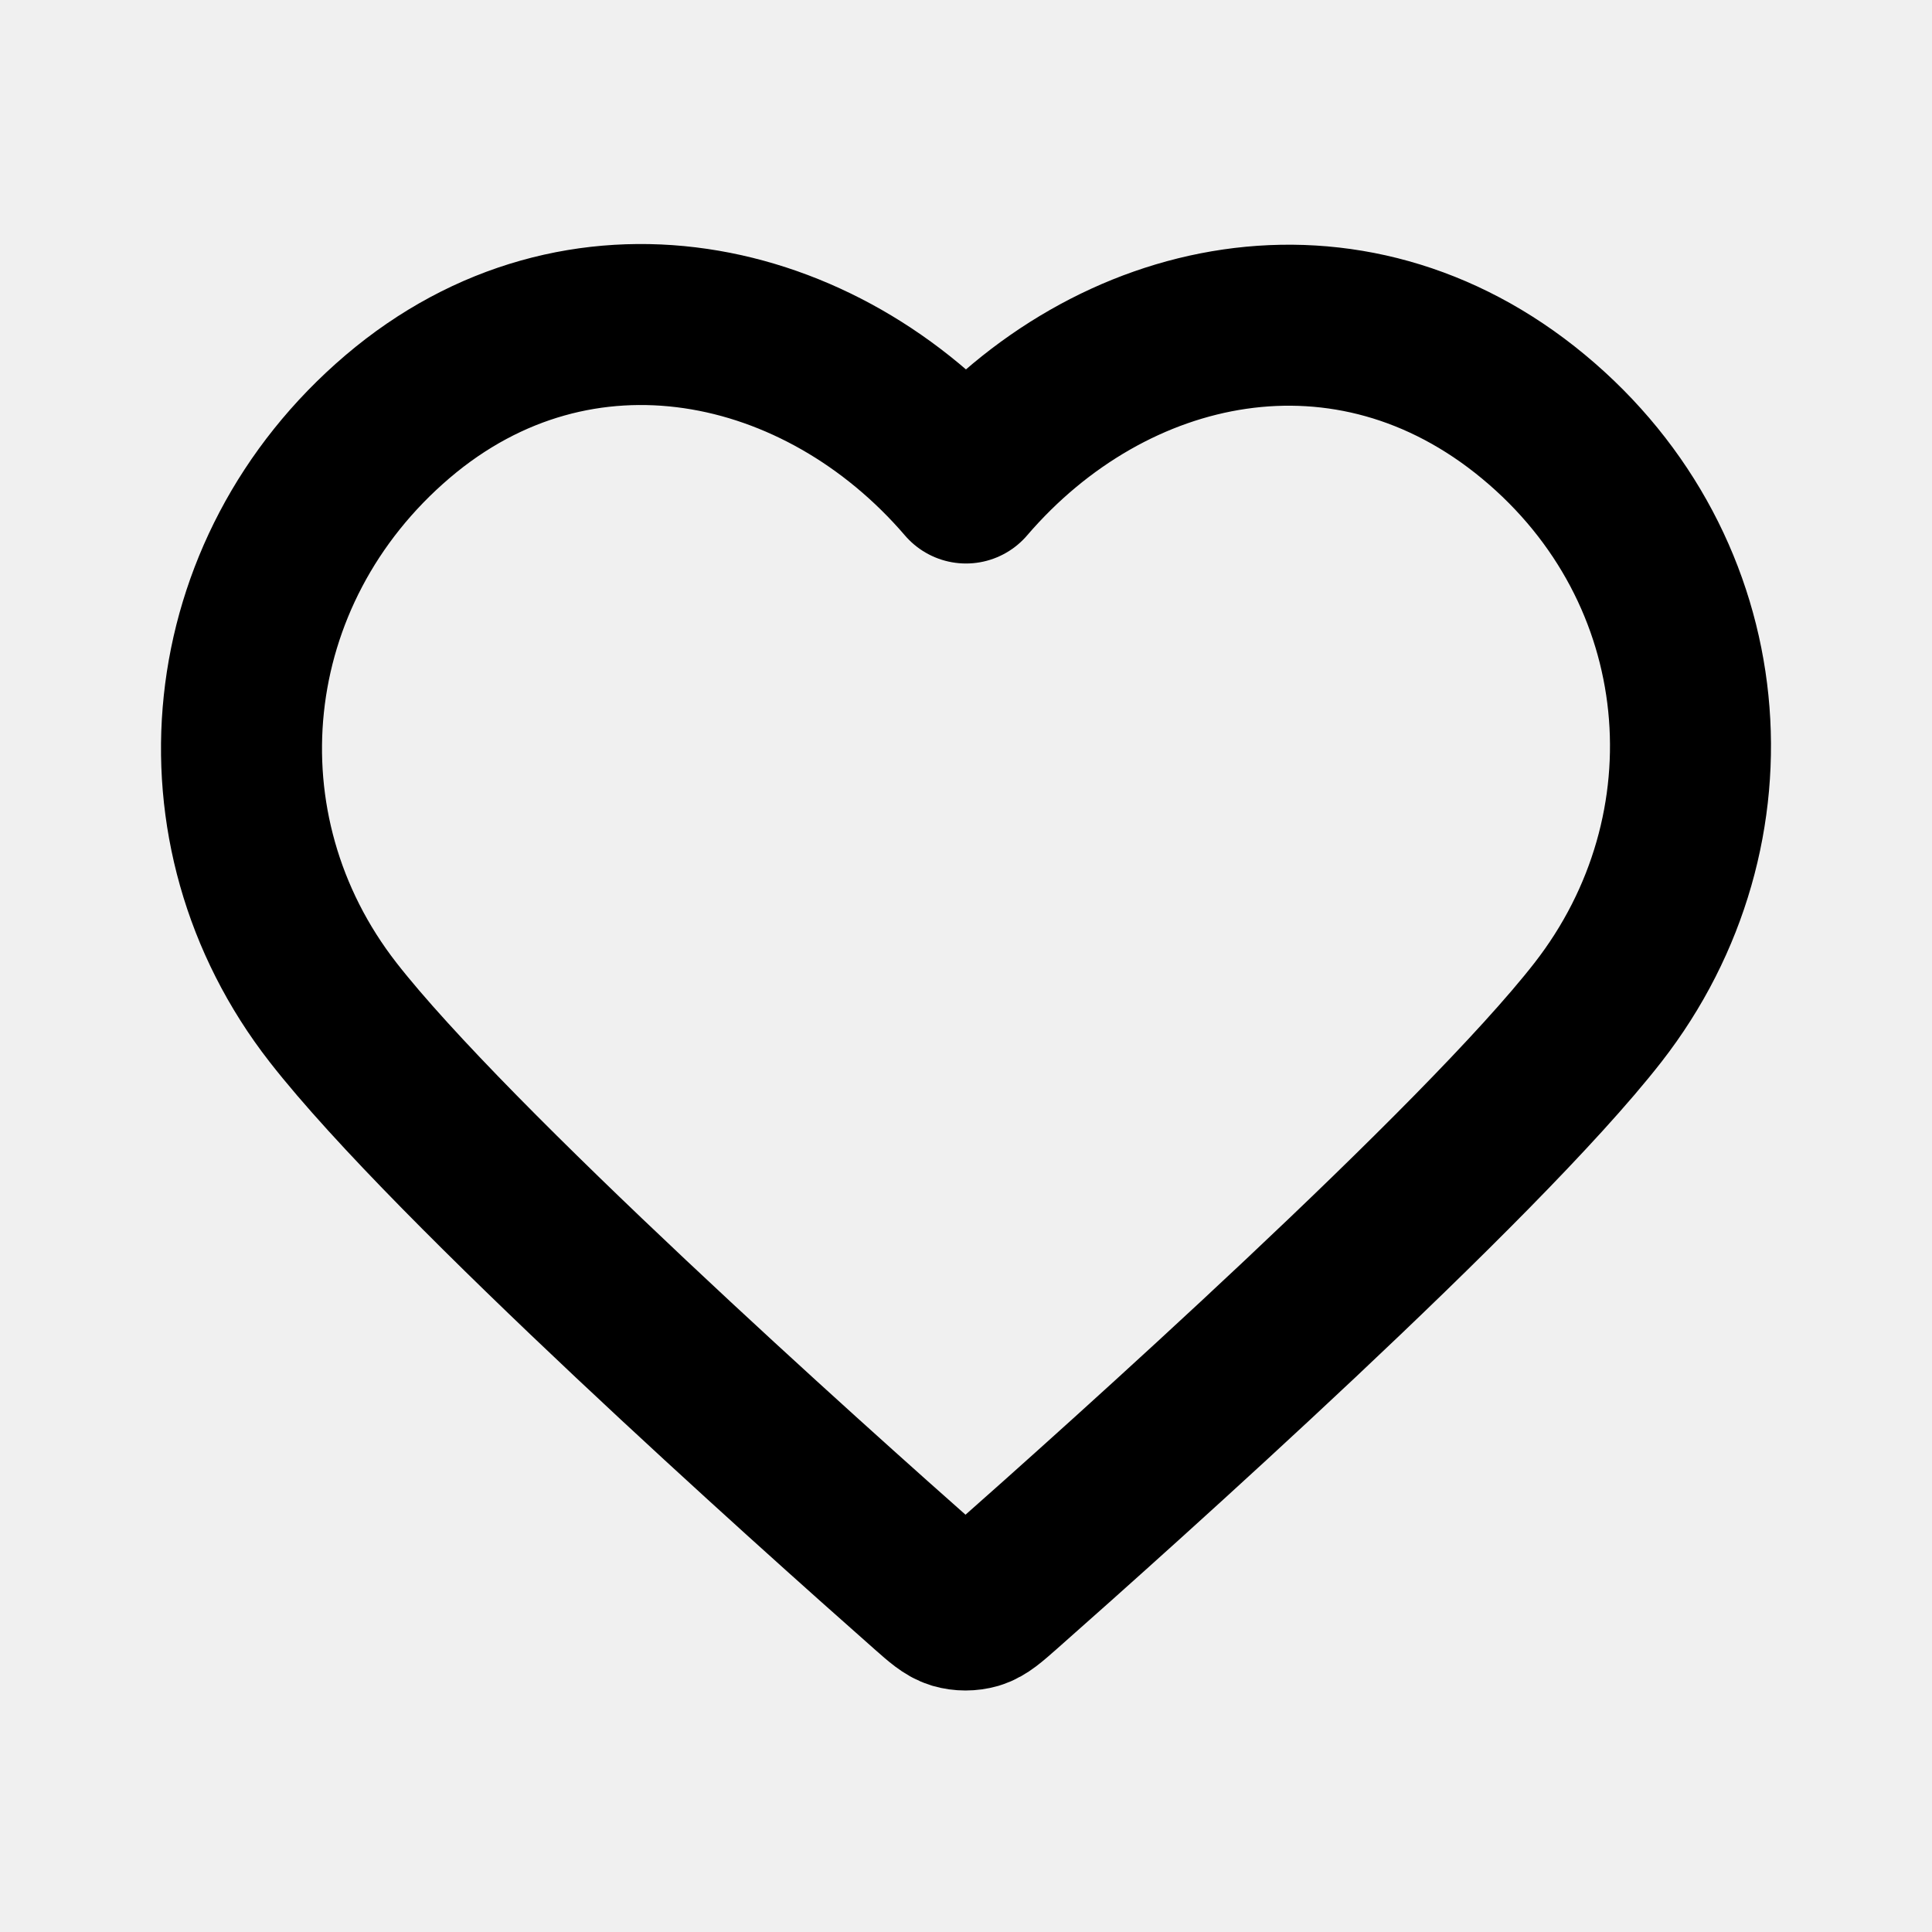
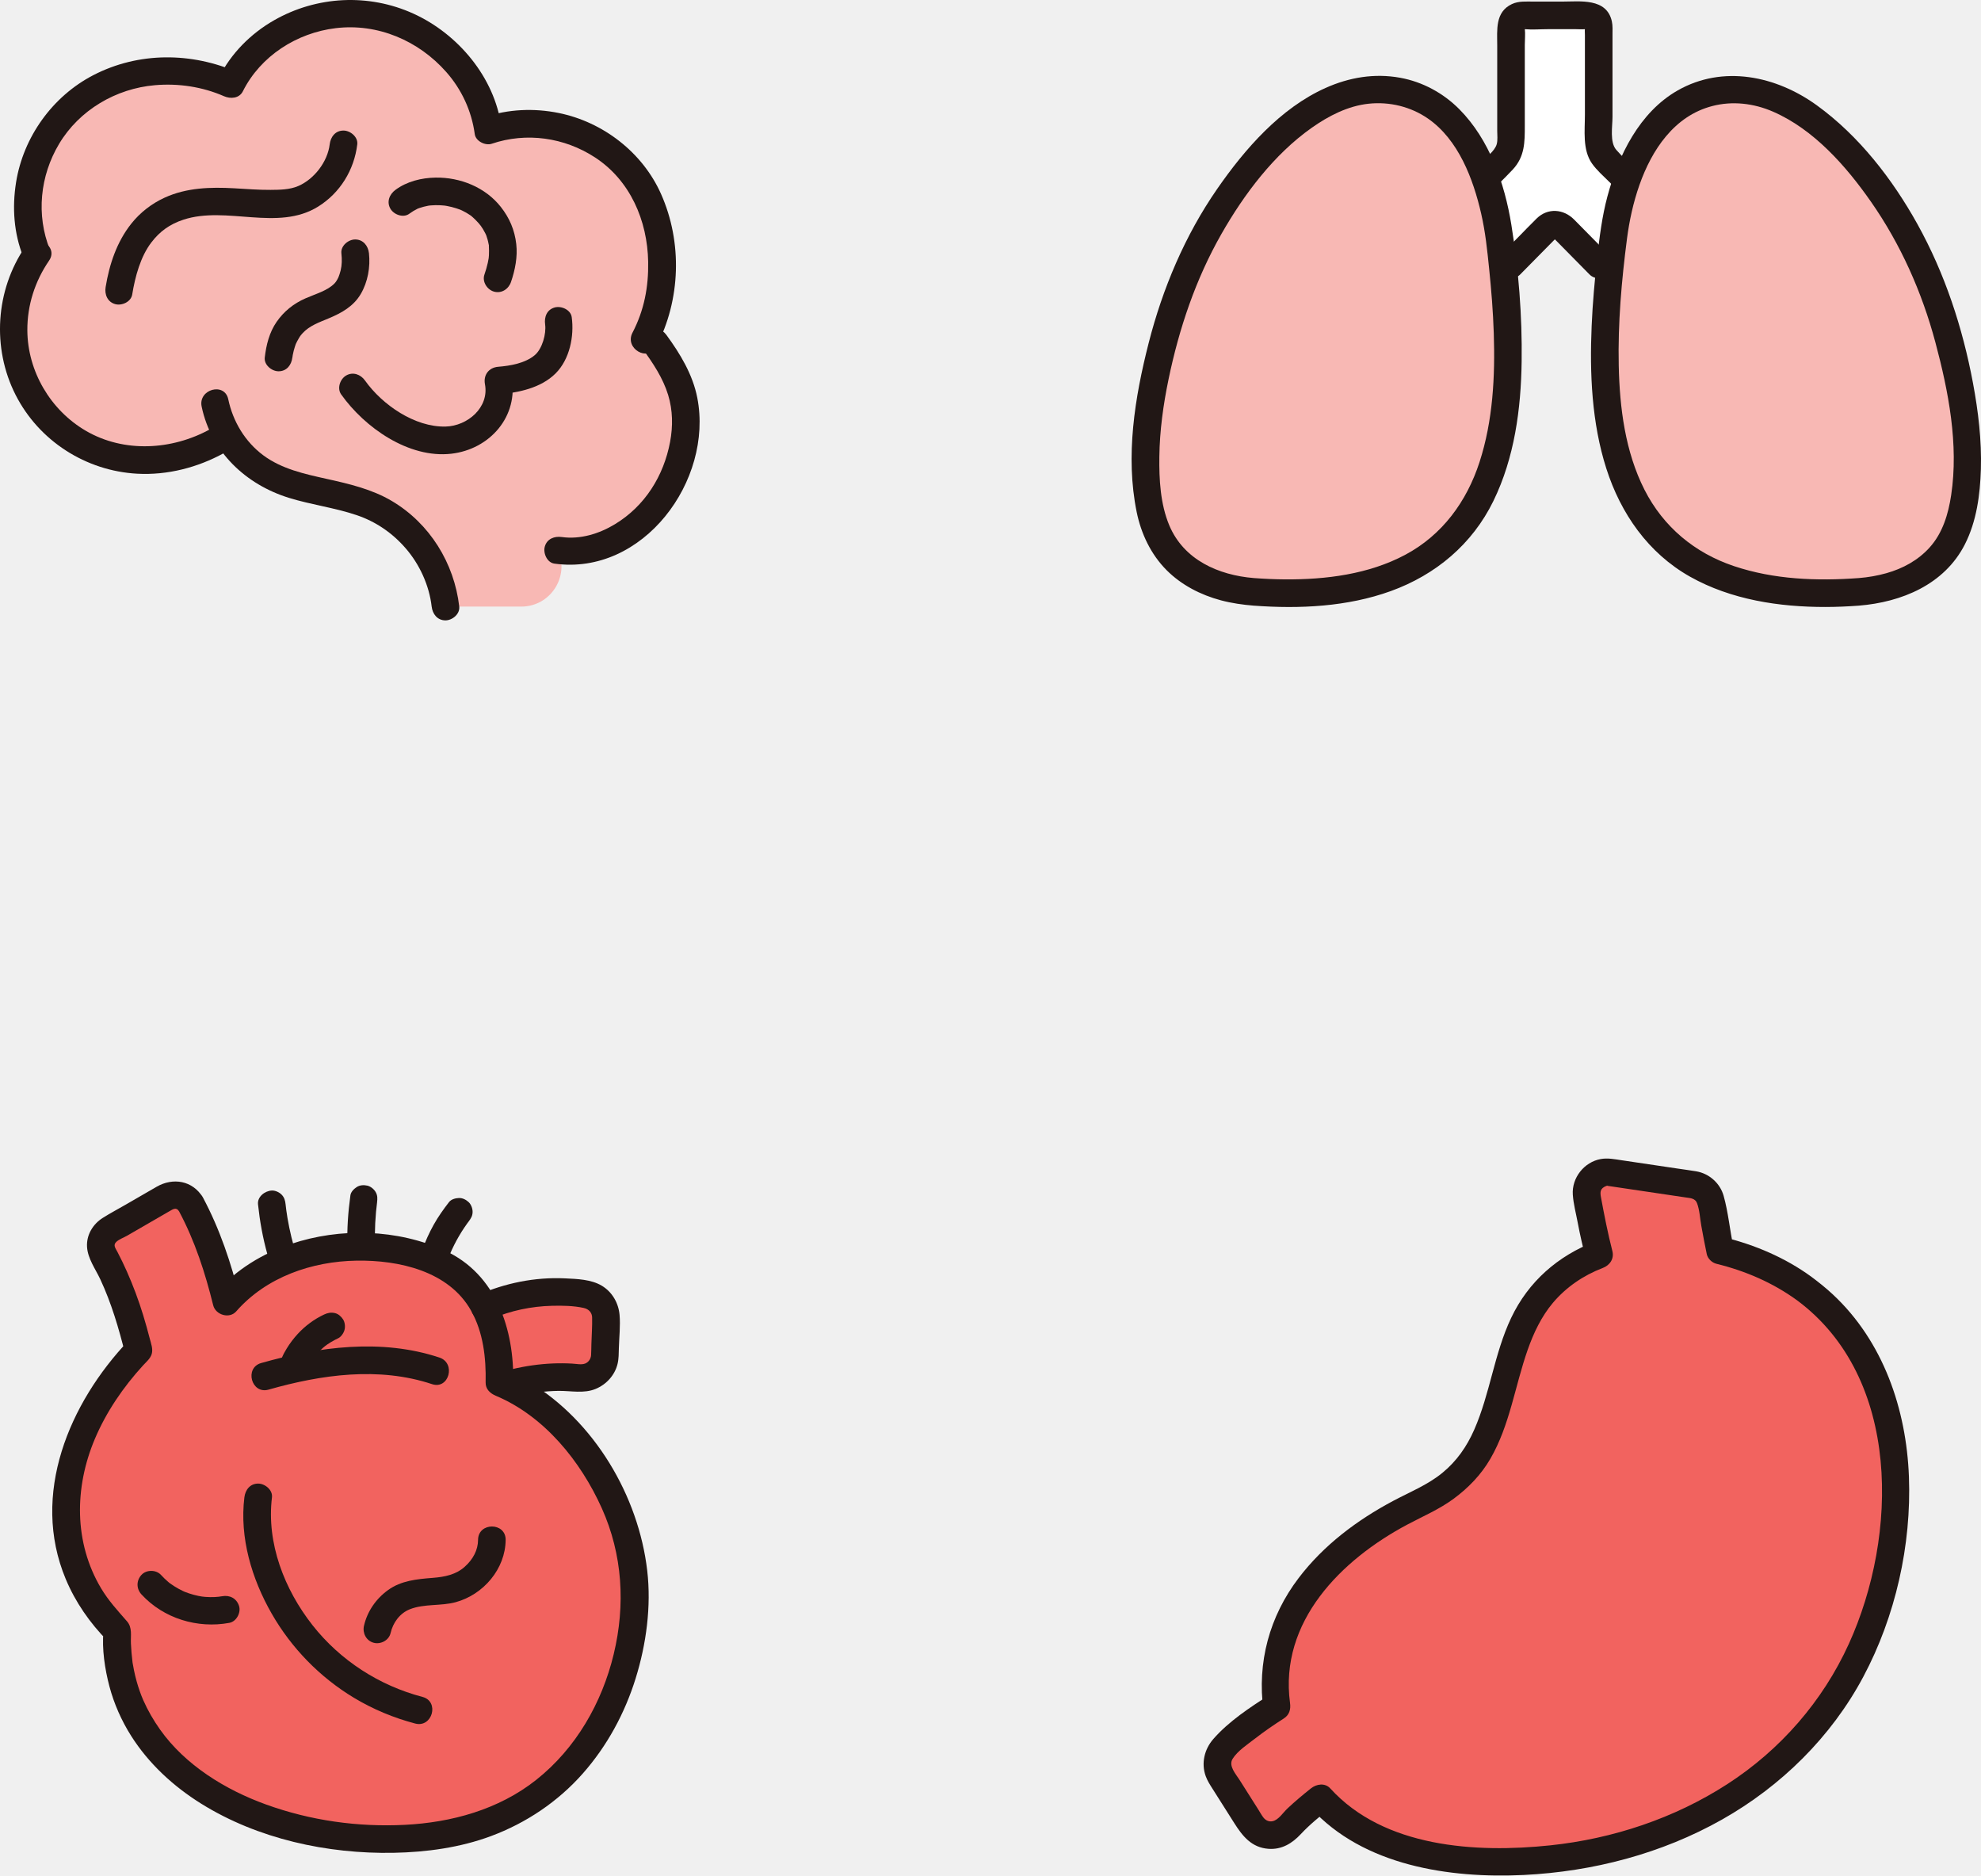
- <svg xmlns="http://www.w3.org/2000/svg" width="800px" height="800px" viewBox="0 0 24 24" fill="none">
-   <path fill-rule="evenodd" clip-rule="evenodd" d="M12 6C10.201 3.903 7.194 3.255 4.939 5.175C2.685 7.096 2.367 10.306 4.138 12.577C5.61 14.465 10.065 18.448 11.525 19.737C11.688 19.881 11.77 19.953 11.865 19.982C11.948 20.006 12.039 20.006 12.123 19.982C12.218 19.953 12.299 19.881 12.463 19.737C13.923 18.448 18.378 14.465 19.85 12.577C21.62 10.306 21.342 7.075 19.048 5.175C16.755 3.275 13.799 3.903 12 6Z" stroke="#000000" stroke-width="2" stroke-linecap="round" stroke-linejoin="round" />
+ <svg xmlns="http://www.w3.org/2000/svg" id="b" width="344.758" height="326.337" viewBox="0 0 344.758 326.337" style="color: initial !important;">
+   <defs>
+     <style>.d{fill:#ffffff;}.e{fill:#f8b8b4;}.f{fill:#211715;}.g{fill:#f2635f;}</style>
+   </defs>
+   <g id="c">
+     <path class="g" d="M313.973,224.186c-4.058-2.989-9.182-5.3-14.621-6.605-.181-.828-.344-1.661-.499-2.494l-1.121-6.044c-.28-1.508-1.487-2.673-3.004-2.898l-14.503-2.152c-2.439-.362-4.509,1.784-4.059,4.209l1.017,5.478c.159.856.65,2.85,1.109,4.634-2.272.849-4.412,1.988-6.346,3.464-6.254,4.771-8.444,11.75-10.344,19.075-1.035,3.991-2.178,8.003-4.204,11.594-2.407,4.266-6.193,7.1-10.537,9.171-5.039,2.402-9.891,5.289-14.046,9.045-4.556,4.119-8.247,9.33-9.93,15.237-1.027,3.602-1.218,7.373-.691,11.053-3.125,1.981-7.273,5.026-9.349,7.34-1.186,1.322-1.303,3.291-.352,4.792l5.299,8.365c1.467,2.315,4.73,2.492,6.51.408,1.144-1.339,3.555-3.405,5.521-4.971.161.173.315.353.48.522,7.367,7.489,18.473,10.392,29.936,10.524,28.716.329,56.378-14.243,65.859-42.446,6.522-19.402,5.785-44.107-12.126-57.299Z" />
+     <path class="f" d="M315.185,222.114c-4.519-3.286-9.782-5.52-15.194-6.847l1.676,1.676c-.627-2.924-.89-6.005-1.701-8.88-.624-2.212-2.538-3.89-4.793-4.261-1.054-.173-2.115-.314-3.171-.471l-9.724-1.443c-1.232-.183-2.462-.444-3.707-.218-2.871.521-5.046,3.262-4.852,6.187.108,1.634.561,3.29.859,4.895.387,2.087.872,4.142,1.399,6.199l1.676-2.952c-6.512,2.49-11.664,6.983-14.665,13.315-2.954,6.233-3.666,13.188-6.434,19.468-1.294,2.935-3.05,5.456-5.541,7.495-2.552,2.09-5.631,3.318-8.516,4.851-6.325,3.361-12.124,7.708-16.486,13.435-5.091,6.685-7.254,14.698-6.132,23.025l1.103-2.71c-3.429,2.189-7.143,4.626-9.834,7.716-1.543,1.771-2.131,4.215-1.312,6.458.291.797.73,1.473,1.179,2.181l3.775,5.959c1.45,2.288,3.024,4.294,5.993,4.498,2.286.157,4.096-.951,5.596-2.56,1.556-1.67,3.363-3.125,5.142-4.549h-3.394c9.151,10.068,24.178,12.285,37.083,11.656,12.017-.586,23.975-3.71,34.48-9.641,10.282-5.806,18.996-14.372,24.57-24.816,5.611-10.512,8.409-22.939,7.955-34.843-.449-11.776-4.479-23.552-13.256-31.726-1.193-1.111-2.466-2.126-3.774-3.098-1.041-.774-2.68-.17-3.284.861-.716,1.223-.182,2.508.861,3.284,18.161,13.509,17.563,40.932,9.003,59.756-4.551,10.008-11.93,18.457-21.157,24.418s-19.93,9.505-30.82,10.653c-12.924,1.363-28.916.391-38.268-9.898-.94-1.034-2.422-.778-3.394,0-1.391,1.113-2.765,2.254-4.062,3.476-.789.744-1.555,2.007-2.602,2.221-.557.114-1.151-.065-1.616-.676-.32-.422-.579-.913-.862-1.36l-3.276-5.171c-.636-1.004-1.944-2.411-1.201-3.632.84-1.379,2.659-2.568,3.911-3.54,1.601-1.244,3.278-2.394,4.986-3.484,1.004-.641,1.253-1.6,1.103-2.71-1.908-14.149,8.899-24.922,20.411-31.04,2.744-1.458,5.595-2.664,8.106-4.525,2.547-1.887,4.749-4.165,6.345-6.921,3.409-5.882,4.278-12.677,6.51-19.002,1.019-2.889,2.381-5.767,4.368-8.123,2.322-2.754,5.322-4.79,8.68-6.075,1.228-.47,2.025-1.593,1.676-2.952-.795-3.1-1.4-6.201-1.983-9.345-.182-.983-.121-1.562.918-1.975.298-.118.392-.022.096-.041.096.006.193.029.288.043.412.058.823.122,1.234.183l8.799,1.306,3.452.512c.775.115,1.602.138,1.927.981.465,1.205.52,2.71.754,3.973.304,1.638.597,3.278.947,4.907.169.787.906,1.487,1.676,1.676,5.055,1.24,9.828,3.295,14.047,6.363,1.049.763,2.675.179,3.284-.861.71-1.214.19-2.519-.861-3.284Z" />
+     <path class="d" d="M279.598,27.784l3.54,3.53c-1.27,3.55-2.04,7.23-2.42,10.45-.17,1.44-.34,2.93-.5,4.47l-1.9-.19-6.33-6.41c-.77-.78-2.02-.78-2.78,0l-6.33,6.41-1.38.14c-.16-1.52-.33-2.99-.5-4.42-.4-3.34-1.2-7.16-2.56-10.83l3.16-3.15c.87-.88,1.37-2.07,1.37-3.31V4.674c0-1.1.89-2,2-2h11.26c1.1,0,2,.9,2,2v19.8c0,1.24.49,2.43,1.37,3.31Z" />
+     <path class="f" d="M258.115,34.654c1.713-1.713,3.49-3.379,5.146-5.146,2.117-2.259,2.104-4.8,2.104-7.63v-9.532c0-1.51,0-3.02,0-4.529,0-.914.111-1.909,0-2.817-.053-.433.151-.254-.104-.03-.308.269-.323.064.135.108,1.296.124,2.665,0,3.967,0h4.914c.499,0,1.022.048,1.519,0,.457-.044.444.162.135-.108-.232-.203-.051-.407-.104.03-.043.353,0,.744,0,1.099v13.824c0,2.769-.449,6.115,1.218,8.508.852,1.223,2.043,2.236,3.091,3.284l2.941,2.941c2.187,2.187,5.582-1.206,3.394-3.394-1.715-1.715-3.554-3.361-5.169-5.169-1.192-1.334-.675-4.106-.675-5.748v-10.236c0-1.336,0-2.673,0-4.009,0-.783.059-1.613-.112-2.384-.913-4.117-5.528-3.438-8.686-3.438h-4.914c-1.275,0-2.606-.127-3.793.43-2.955,1.385-2.557,4.52-2.557,7.206v10.092c0,1.588,0,3.176,0,4.764,0,.737.113,1.623-.094,2.339-.35,1.207-1.875,2.279-2.722,3.126l-3.028,3.028c-2.187,2.187,1.206,5.582,3.394,3.394h0Z" />
+     <path class="f" d="M264.573,47.745c1.926-1.953,3.853-3.906,5.779-5.859.142-.144.314-.284.438-.444.026-.034.063-.062.092-.094-.011.012-.263.085.045-.018-.043.015-.634.121-.331.121.307,0-.18-.071-.235-.072l-.096-.049c.232.139.239.138.023-.003.003.003.006.007.01.01.09.086.175.178.262.266l3.217,3.261,2.842,2.882c.91.923,2.482.912,3.394,0,.925-.925.913-2.468,0-3.394-2.02-2.048-4.039-4.095-6.059-6.143-1.844-1.869-4.594-2.084-6.528-.19-1.063,1.041-2.091,2.12-3.135,3.179l-3.111,3.155c-.91.923-.921,2.473,0,3.394.915.915,2.481.926,3.394,0h0Z" />
+     <path class="e" d="M323.492,102.981c8.902-.678,15.934-4.858,17.964-13.937,2.15-9.617.102-21.164-2.435-30.535-2.688-9.926-7.297-19.663-13.664-27.759-6.983-8.88-17.812-18.762-30.152-13.912-9.47,3.722-13.423,16.058-14.486,24.93-1.845,15.399-3.671,36.748,6.673,49.789,8.446,10.649,23.441,12.387,36.1,11.423Z" />
+     <path class="e" d="M218.224,102.981c-8.902-.678-15.934-4.858-17.964-13.937-2.15-9.617-.102-21.164,2.435-30.535,2.688-9.926,7.297-19.663,13.664-27.759,6.983-8.88,17.812-18.762,30.152-13.912,9.47,3.722,13.423,16.058,14.486,24.93,1.845,15.399,3.671,36.748-6.673,49.789-8.446,10.649-23.441,12.387-36.1,11.423Z" />
+     <path class="f" d="M323.492,105.381c7.456-.608,14.886-3.662,18.452-10.651,2.047-4.013,2.659-8.633,2.792-13.088.149-5.021-.452-10.062-1.374-14.991-1.8-9.632-4.887-19.045-9.653-27.629-4.365-7.861-10.192-15.391-17.523-20.698-7.053-5.106-16.319-7.088-24.217-2.588-6.651,3.79-10.319,11.31-12.226,18.437-.928,3.468-1.372,7.01-1.768,10.57-.443,3.975-.804,7.961-.976,11.958-.356,8.278.01,16.858,2.548,24.805,2.51,7.86,7.307,14.748,14.59,18.842,7.121,4.003,15.512,5.277,23.585,5.263,1.926-.003,3.85-.088,5.771-.23,1.293-.096,2.4-1.035,2.4-2.4,0-1.225-1.1-2.496-2.4-2.4-7.278.539-14.745.259-21.717-2.076-6.853-2.295-12.303-6.837-15.583-13.294-3.359-6.614-4.322-14.267-4.48-21.595-.159-7.385.49-14.813,1.442-22.132.772-5.93,2.727-12.941,6.787-17.772,2.151-2.559,4.775-4.4,8.029-5.255,3.533-.929,7.246-.482,10.581.965,7.097,3.079,12.729,9.474,17.069,15.695,5.163,7.401,8.863,15.723,11.193,24.428,2.281,8.524,4.081,17.759,2.754,26.593-.496,3.305-1.481,6.606-3.755,9.125-2.008,2.225-4.634,3.657-7.524,4.471-1.571.443-3.17.714-4.796.847-1.292.105-2.4,1.028-2.4,2.4,0,1.217,1.101,2.506,2.4,2.4Z" />
+     <path class="f" d="M218.224,100.581c-6.191-.504-12.212-3.174-14.731-9.171-1.554-3.699-1.782-8.001-1.729-11.959.06-4.535.683-9.033,1.603-13.469,1.838-8.853,4.725-17.431,9.217-25.304,3.939-6.904,9.122-13.8,15.678-18.43,2.941-2.077,6.316-3.825,9.948-4.204s7.32.513,10.322,2.599c5.288,3.673,7.861,10.502,9.239,16.527.749,3.277,1.043,6.259,1.391,9.625.386,3.726.682,7.463.804,11.207.244,7.517-.143,15.197-2.48,22.399-2.233,6.882-6.492,12.706-12.945,16.14-6.356,3.383-13.794,4.317-20.903,4.269-1.808-.012-3.613-.095-5.415-.229-1.294-.096-2.4,1.172-2.4,2.4,0,1.379,1.102,2.304,2.4,2.4,7.945.589,16.275.197,23.828-2.537,7.814-2.829,14.182-8.16,17.851-15.679s4.802-16.008,4.914-24.298c.107-7.894-.532-15.974-1.793-23.77-1.164-7.198-3.808-14.805-9.04-20.08-2.79-2.813-6.393-4.776-10.3-5.486-4.481-.815-8.864-.076-12.994,1.772-7.864,3.518-14.053,10.627-18.864,17.573-5.603,8.089-9.49,17.293-11.92,26.805s-4.067,19.684-2.09,29.391c.771,3.783,2.469,7.38,5.212,10.135,2.576,2.586,5.93,4.306,9.435,5.244,1.881.503,3.823.775,5.761.933,1.294.105,2.4-1.179,2.4-2.4,0-1.386-1.103-2.294-2.4-2.4Z" />
+     <path class="e" d="M77.523,105.544c-.781-7.403-5.703-14.232-12.48-17.312-5.966-2.712-12.996-2.629-18.712-5.834-2.816-1.579-5.171-3.944-6.799-6.73-7.353,4.958-17.241,5.978-25.143,1.732-5.669-3.046-9.936-8.592-11.427-14.853-1.486-6.238-.192-13.085,3.465-18.352-3.887-9.263-.496-20.842,7.652-26.93,7.526-5.624,17.653-6.38,26.117-2.596C44.876,5.114,57.025.295,67.252,3.17c9.184,2.582,16.552,10.604,17.685,19.527,9.678-3.366,21.068.652,26.526,9.418,2.428,3.899,3.618,8.466,3.729,13.038.104,4.277-.258,8.169-2.463,12.786,6.156,7.899,8.077,13.223,5.541,22.407-2.28,8.257-11.407,16.892-21.148,15.408h0c2.022,4.617-1.36,9.791-6.4,9.791h-13.199Z" />
+     <path class="f" d="M35.094,70.744c1.653,7.88,7.661,13.55,15.194,15.882,3.877,1.2,7.936,1.704,11.785,3.006,3.333,1.127,6.21,3.101,8.514,5.755,2.436,2.806,4.112,6.457,4.537,10.157.148,1.288.997,2.4,2.4,2.4,1.183,0,2.549-1.104,2.4-2.4-.867-7.556-5.135-14.465-11.725-18.37-3.482-2.064-7.441-2.983-11.351-3.851-3.836-.852-7.815-1.712-11.03-4.104-3.184-2.369-5.285-5.896-6.094-9.751-.634-3.021-5.262-1.743-4.629,1.276h0Z" />
+     <path class="f" d="M57.378,25.117c-.365,3.031-2.698,6.063-5.494,7.261-1.481.635-3.232.649-4.816.66-2.102.015-4.199-.161-6.296-.277-4.13-.229-8.267-.121-12.094,1.618-2.261,1.028-4.286,2.594-5.83,4.538-2.529,3.185-3.819,7.074-4.467,11.049-.208,1.278.332,2.583,1.676,2.952,1.146.315,2.743-.39,2.952-1.676.514-3.152,1.453-6.592,3.318-9.042,1.472-1.933,3.212-3.193,5.586-3.973,7.512-2.467,16.408,2.091,23.446-2.276,3.835-2.38,6.283-6.391,6.818-10.835.155-1.289-1.214-2.4-2.4-2.4-1.426,0-2.244,1.107-2.4,2.4h0Z" />
+     <path class="f" d="M50.88,62.202c-.035.302.073-.442.07-.429.049-.257.105-.513.17-.767.093-.362.297-.997.361-1.155.054-.133.362-.731.544-1.027.126-.206.259-.411.406-.603-.233.304.241-.259.241-.259,1.213-1.306,2.819-1.851,4.605-2.601,2.203-.925,4.261-2.079,5.509-4.209,1.226-2.093,1.686-4.691,1.426-7.087-.14-1.289-1.003-2.4-2.4-2.4-1.189,0-2.54,1.103-2.4,2.4.117,1.082.101,2.05-.128,2.989-.088.363-.299,1.006-.381,1.183-.22.476-.472.855-.673,1.063-1.242,1.288-3.244,1.812-5.094,2.625-2.035.895-3.721,2.241-4.991,4.071s-1.813,4.017-2.067,6.206c-.149,1.29,1.21,2.4,2.4,2.4,1.422,0,2.25-1.107,2.4-2.4h0Z" />
+     <path class="f" d="M71.236,37.187c.442-.329.904-.605,1.397-.851.155-.071.132-.065-.069.019.137-.055.276-.107.415-.156.247-.086.496-.161.749-.227.256-.067.515-.113.772-.171.286-.045.299-.051.039-.016.152-.018.304-.034.457-.046.538-.044,1.08-.051,1.619-.025.233.011.464.034.696.052.29.033.309.034.055.002.153.023.306.05.458.078.529.1,1.052.231,1.566.394.217.069.43.15.645.224.264.105.281.11.052.014.136.06.27.123.404.188.456.223.898.475,1.317.761.117.08.232.162.344.246-.182-.141-.208-.157-.078-.05.209.184.415.369.613.564.211.208.414.422.61.644.059.066.528.666.31.367.318.438.602.9.845,1.383.068.135.132.271.193.408-.097-.229-.094-.212.008.05.068.213.142.421.202.637.08.287.137.578.197.87.138.662.004-.426.029.256.02.544.045,1.079.008,1.624-.011.16-.025.319-.042.478.037-.235.032-.205-.014.091-.044.249-.089.497-.143.743-.152.697-.358,1.379-.589,2.053-.42,1.226.481,2.624,1.676,2.952,1.317.362,2.53-.446,2.952-1.676.717-2.092,1.17-4.386.917-6.603-.277-2.432-1.174-4.541-2.688-6.462-2.695-3.418-7.052-5.167-11.357-5.1-2.445.038-5.003.666-6.989,2.142-1.039.772-1.566,2.078-.861,3.284.599,1.024,2.237,1.639,3.284.861h0Z" />
+     <path class="f" d="M94.869,56.447c.224,1.629-.5,4.247-1.796,5.342-1.673,1.413-4.245,1.858-6.36,2.027-1.64.131-2.62,1.422-2.314,3.038.765,4.049-3.047,7.275-6.853,7.366-5.36.128-11.017-3.776-14.029-8.019-.749-1.056-2.095-1.556-3.284-.861-1.044.61-1.615,2.221-.861,3.284,4.097,5.771,11.741,11.158,19.148,10.325,6.727-.757,11.801-6.523,10.507-13.371l-2.314,3.038c3.471-.277,7.423-1.088,9.983-3.648,2.451-2.451,3.258-6.476,2.801-9.797-.177-1.285-1.821-1.987-2.952-1.676-1.385.381-1.854,1.663-1.676,2.952h0Z" />
+     <path class="f" d="M111.834,60.705c1.802,2.462,3.547,5.075,4.445,8.018.811,2.657.85,5.438.339,8.16-1.111,5.923-4.368,11.152-9.586,14.319-2.746,1.667-6.035,2.689-9.271,2.238-1.282-.179-2.577.312-2.952,1.676-.308,1.122.384,2.772,1.676,2.952,15.421,2.15,27.687-14.44,24.864-28.866-.789-4.033-2.973-7.647-5.369-10.92-.764-1.044-2.083-1.563-3.284-.861-1.031.603-1.631,2.232-.861,3.284h0Z" />
+     <path class="f" d="M8.678,43.427c-2.412-6.031-1.715-12.831,1.604-18.389,3.513-5.885,9.893-9.638,16.698-10.216,4.08-.347,8.244.271,12.005,1.919,1.126.494,2.651.402,3.284-.861,3.077-6.142,9.389-10.17,16.162-10.981,7.302-.875,14.396,2.156,19.228,7.625,2.692,3.046,4.417,6.787,4.965,10.812.169,1.239,1.849,2.05,2.952,1.676,6.039-2.043,12.634-1.101,17.964,2.371,6.132,3.995,9.137,11.004,9.262,18.167.076,4.38-.694,8.436-2.731,12.343-1.426,2.736,2.715,5.166,4.145,2.423,4.25-8.153,4.569-18.149.825-26.568-3.21-7.218-10.077-12.516-17.79-14.085-4.303-.875-8.781-.69-12.951.72l2.952,1.676c-1.17-8.59-7.525-16.152-15.312-19.69s-16.829-3.084-24.266,1.173c-4.037,2.311-7.461,5.743-9.551,9.914l3.284-.861c-8.061-3.532-17.278-3.599-25.167.483-7.097,3.672-12.191,10.775-13.447,18.666-.694,4.359-.391,8.836,1.258,12.958.481,1.203,1.603,2.047,2.952,1.676,1.143-.314,2.16-1.742,1.676-2.952h0Z" />
+     <path class="f" d="M36.546,74.692c-6.621,3.639-14.964,4.138-21.607.265-6.157-3.589-10.145-10.359-10.18-17.495-.022-4.356,1.324-8.53,3.78-12.114,1.75-2.555-2.408-4.958-4.145-2.423-5.183,7.566-5.831,17.624-1.678,25.789,4.072,8.008,12.215,13.22,21.158,13.709,5.249.287,10.507-1.066,15.095-3.588,2.708-1.488.289-5.635-2.423-4.145h0Z" />
+     <path class="g" d="M87.902,240.976l1.829-.418c3.601-.883,7.352-1.149,11.044-.802,2.359.221,4.428-1.543,4.494-3.911l.18-6.49c.056-2.017-1.378-3.776-3.367-4.116-5.953-1.015-12.205-.258-17.726,2.192-1.782-3.458-4.595-6.301-8.806-8.039-11.542-4.764-27.73-2.665-36.134,7.082-1.674-6.807-3.334-11.621-6.178-16.912-.839-1.562-2.791-2.139-4.326-1.252l-9.826,5.681c-1.473.852-1.976,2.718-1.166,4.215,2.847,5.263,4.515,10.03,6.177,16.72-14.588,15.204-17.493,35.042-3.689,48.884-.182,1.596.167,4.876.322,5.925.283,1.913.76,3.796,1.436,5.608,7.974,21.379,38.78,28.03,58.455,23.119,19.541-4.878,29.859-23.036,29.842-41.44-.013-13.611-9.317-29.985-22.562-36.045Z" />
+     <path class="f" d="M85.569,229.476c3.294-1.437,6.915-2.185,10.501-2.273,1.813-.044,3.73-.017,5.51.374.927.204,1.446.846,1.467,1.633.042,1.528-.081,3.076-.123,4.604-.018.657-.016,1.318-.055,1.975-.04.668-.479,1.256-1.041,1.466-.65.243-1.391.058-2.241.008-1.125-.066-2.254-.074-3.38-.026-2.395.102-4.787.449-7.118,1.003-3.004.715-1.732,5.345,1.276,4.629,2.253-.536,4.519-.829,6.835-.86,2.155-.029,4.396.506,6.45-.34,1.852-.763,3.334-2.359,3.818-4.329.224-.911.209-1.864.235-2.795.052-1.893.285-3.87.121-5.759-.18-2.073-1.294-4.009-3.104-5.083-1.853-1.099-4.288-1.174-6.388-1.273-5.237-.246-10.397.813-15.187,2.903-1.188.518-1.46,2.259-.861,3.284.717,1.227,2.091,1.381,3.284.861h0Z" />
+     <path class="f" d="M78.152,209.152c-.981,1.261-1.898,2.555-2.679,3.951s-1.429,2.857-1.988,4.351c-.207.553-.046,1.358.242,1.849.291.498.862.973,1.434,1.103.614.14,1.304.11,1.849-.242.552-.356.873-.82,1.103-1.434.135-.36.276-.718.425-1.072l-.242.573c.919-2.167,2.109-4.205,3.546-6.069l-.375.486.079-.101c.409-.525.703-1.001.703-1.697,0-.589-.261-1.292-.703-1.697-.457-.42-1.058-.732-1.697-.703-.59.026-1.317.214-1.697.703h0Z" />
+     <path class="f" d="M44.903,209.55c.309,2.917.825,5.804,1.615,8.629.338,1.208,1.715,2.077,2.952,1.676s2.039-1.657,1.676-2.952c-.608-2.172-1.064-4.382-1.366-6.618l.086.638c-.06-.457-.115-.915-.163-1.374-.069-.654-.222-1.216-.703-1.697-.416-.416-1.099-.73-1.697-.703-1.187.053-2.541,1.063-2.4,2.4h0Z" />
+     <path class="f" d="M60.984,207.974c-.402,2.911-.609,5.824-.521,8.763.038,1.254,1.077,2.459,2.4,2.4,1.268-.057,2.44-1.056,2.4-2.4-.079-2.61.052-5.22.392-7.808l-.086.638c.014-.106.028-.211.043-.317.092-.669.114-1.241-.242-1.849-.291-.498-.862-.973-1.434-1.103-.614-.14-1.304-.11-1.849.242-.485.313-1.02.834-1.103,1.434h0Z" />
+     <path class="f" d="M31.167,210.772c2.76,5.173,4.53,10.661,5.936,16.339.416,1.681,2.821,2.419,4.011,1.059,5.219-5.963,13.151-8.698,20.934-8.822,7.357-.117,16.05,1.799,19.93,8.692,2.129,3.782,2.628,8.229,2.537,12.499-.025,1.163.785,1.904,1.762,2.314,8.459,3.549,14.772,11.381,18.455,19.568,3.628,8.066,4.135,16.843,2.074,25.395-2.05,8.505-6.584,16.403-13.491,21.877-6.559,5.199-14.801,7.415-22.852,7.822-8.201.414-16.417-.741-24.149-3.534-7.113-2.569-14.063-6.854-18.447-13.027-1.144-1.611-2.145-3.337-2.941-5.147-.431-.981-.829-2.135-1.136-3.226-.181-.644-.338-1.295-.472-1.95-.075-.364-.139-.73-.203-1.097-.243-1.394.037.423-.064-.412-.127-1.059-.223-2.123-.269-3.189-.057-1.333.273-2.736-.676-3.824-1.628-1.867-3.226-3.594-4.506-5.738-4.755-7.966-4.658-17.538-1.113-25.956,1.999-4.745,4.966-9.08,8.435-12.866.548-.598,1.267-1.179,1.49-1.989.237-.862-.126-1.79-.34-2.618-.36-1.39-.744-2.774-1.165-4.146-.79-2.576-1.732-5.097-2.824-7.56-.503-1.134-1.043-2.252-1.617-3.352-.366-.703-.84-1.225-.219-1.808.472-.444,1.316-.748,1.876-1.071l7.387-4.27c.616-.356,1.183-.741,1.656.035,1.605,2.634,5.758.225,4.145-2.423-1.795-2.945-5.192-3.51-8.067-1.848l-5.411,3.128c-1.316.76-2.673,1.476-3.957,2.288-1.72,1.087-2.85,2.964-2.729,5.037.118,2.035,1.469,3.848,2.311,5.649,1.935,4.138,3.22,8.537,4.326,12.959l.617-2.335c-10.362,10.881-17.113,26.801-10.968,41.507,1.692,4.05,4.199,7.649,7.278,10.771l-.703-1.697c-.291,3.119.24,6.612,1.035,9.62s2.102,5.963,3.774,8.603c3.068,4.844,7.358,8.789,12.207,11.809,9.849,6.136,21.967,8.762,33.486,8.543,5.715-.108,11.564-.905,16.94-2.907,6.119-2.279,11.646-5.986,15.975-10.888,4.227-4.787,7.312-10.481,9.204-16.572,1.847-5.944,2.733-12.523,2.01-18.729-1.516-13.01-9.208-26.012-20.538-32.815-1.458-.875-2.982-1.592-4.549-2.249l1.762,2.314c.195-9.187-2.94-18.833-11.865-22.922-8.246-3.778-18.276-4.051-26.834-1.157-4.904,1.658-9.467,4.398-12.896,8.315l4.011,1.059c-1.503-6.073-3.467-11.952-6.42-17.485-1.455-2.726-5.6-.304-4.145,2.423Z" />
+     <path class="f" d="M46.732,241.791c9.221-2.622,19.173-4.039,28.464-.954,2.938.976,4.198-3.658,1.276-4.629-10.067-3.343-21.016-1.889-31.016.954-2.966.843-1.705,5.476,1.276,4.629h0Z" />
+     <path class="f" d="M42.529,260.538c-.858,7.013,1.286,14.18,4.757,20.233,3.442,6.004,8.398,11.081,14.33,14.649,3.303,1.986,6.914,3.491,10.641,4.468,2.991.784,4.266-3.845,1.276-4.629-7.537-1.975-14.322-6.349-19.148-12.485-4.884-6.209-8.029-14.27-7.055-22.236.158-1.289-1.216-2.4-2.4-2.4-1.428,0-2.242,1.108-2.4,2.4h0Z" />
+     <path class="f" d="M67.972,284.156c.425-1.849,1.633-3.475,3.364-4.155,2.513-.988,5.385-.522,7.978-1.23,4.817-1.315,8.65-5.785,8.685-10.848.021-3.089-4.779-3.093-4.8,0-.012,1.777-.871,3.395-2.326,4.693-1.521,1.358-3.421,1.761-5.608,1.931-2.709.211-5.445.472-7.719,2.109-2.095,1.508-3.621,3.696-4.202,6.224-.29,1.262.389,2.599,1.676,2.952,1.211.333,2.661-.408,2.952-1.676h0Z" />
+     <path class="f" d="M24.616,277.418c3.856,4.197,9.751,5.978,15.305,4.951,1.237-.229,2.052-1.793,1.676-2.952-.429-1.325-1.627-1.921-2.952-1.676-.185.034-.866.105-.342.065-.297.023-.591.058-.888.072-.561.027-1.123.019-1.682-.022-.183-.014-.871-.105-.347-.022-.294-.046-.587-.095-.878-.156-.55-.115-1.094-.262-1.627-.44-.251-.084-.499-.177-.745-.272-.236-.091-.164-.08.025.012-.119-.058-.241-.109-.36-.166-.507-.242-.999-.514-1.474-.814-.251-.159-.495-.329-.738-.5-.198-.139-.152-.119.013.016-.102-.084-.206-.166-.307-.251-.455-.384-.88-.799-1.283-1.238-.852-.927-2.543-.928-3.394,0-.91.991-.908,2.405,0,3.394h0Z" />
+     <path class="f" d="M53.548,238.129c-.02-.159-.018-.307.002-.466l-.086.638c.038-.203.097-.394.172-.586l-.242.573c.377-.884.915-1.709,1.501-2.468l-.375.486c.689-.876,1.478-1.66,2.359-2.342l-.486.375c.764-.581,1.583-1.078,2.454-1.483.516-.24.958-.907,1.103-1.434.158-.574.087-1.339-.242-1.849-.33-.512-.822-.964-1.434-1.103-.663-.151-1.235-.044-1.849.242-1.735.806-3.34,1.999-4.631,3.41-.703.769-1.349,1.613-1.89,2.505-.617,1.016-1.307,2.277-1.154,3.502.082.66.213,1.207.703,1.697.416.416,1.099.73,1.697.703.621-.028,1.264-.232,1.697-.703.399-.435.78-1.082.703-1.697h0Z" />
+   </g>
</svg>
